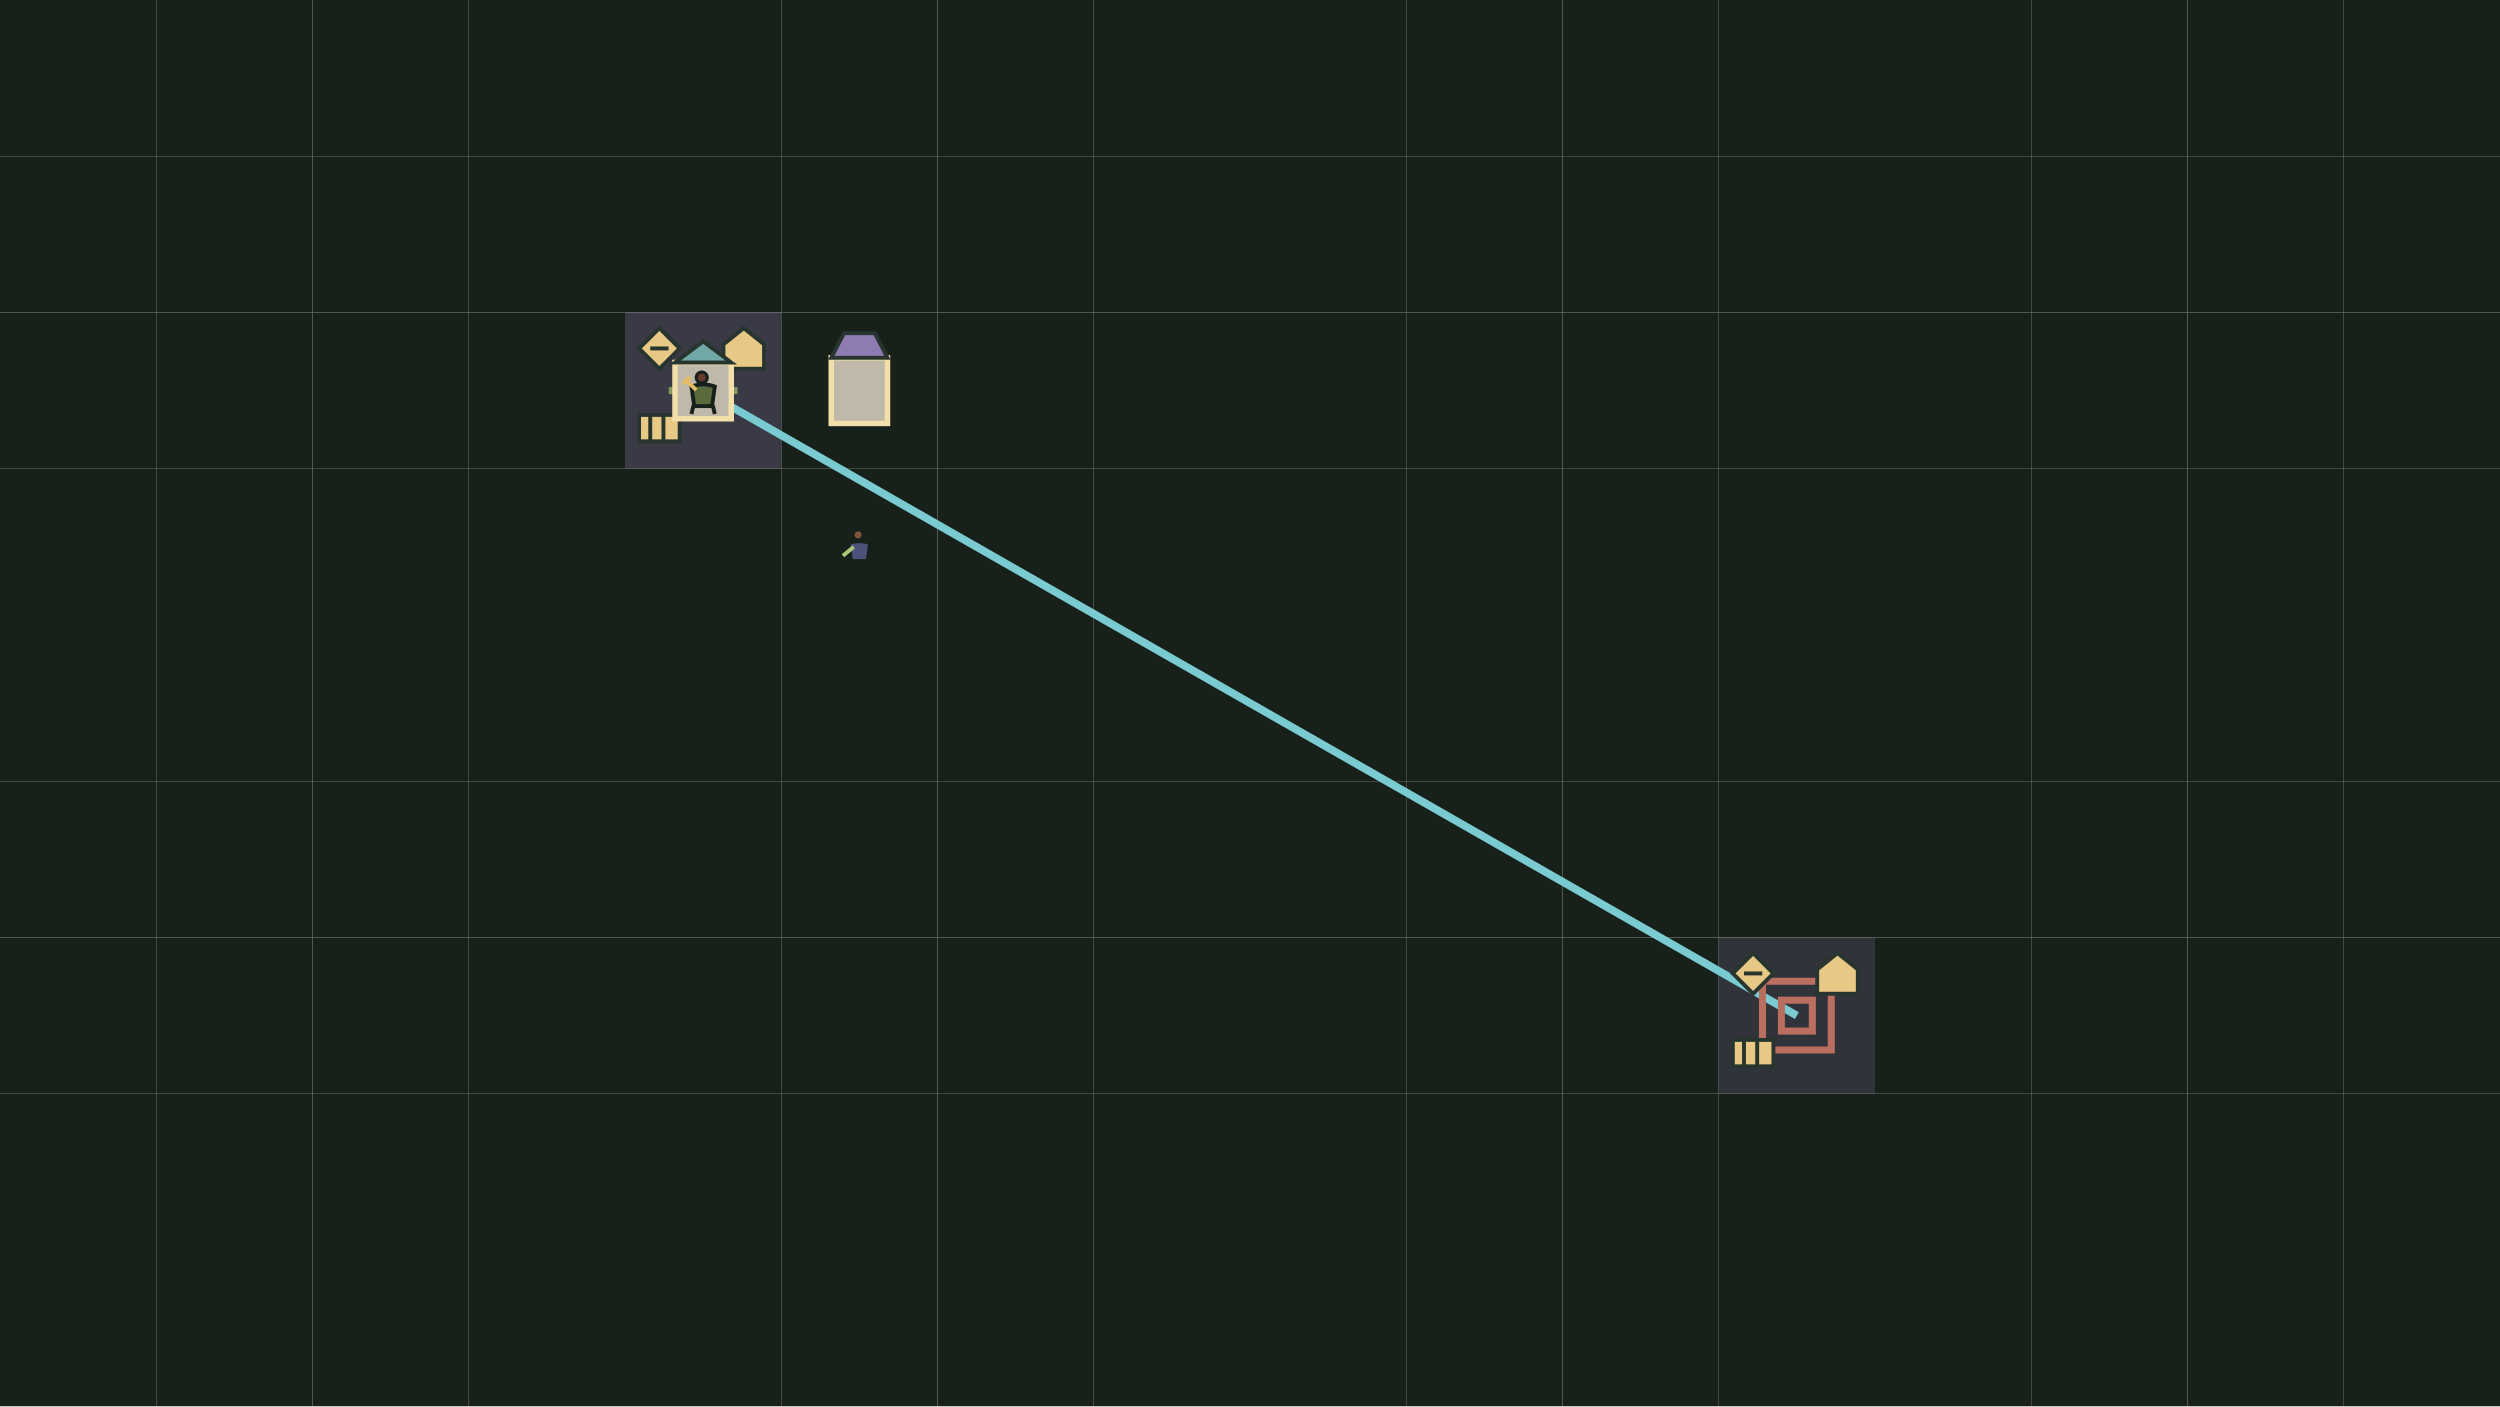
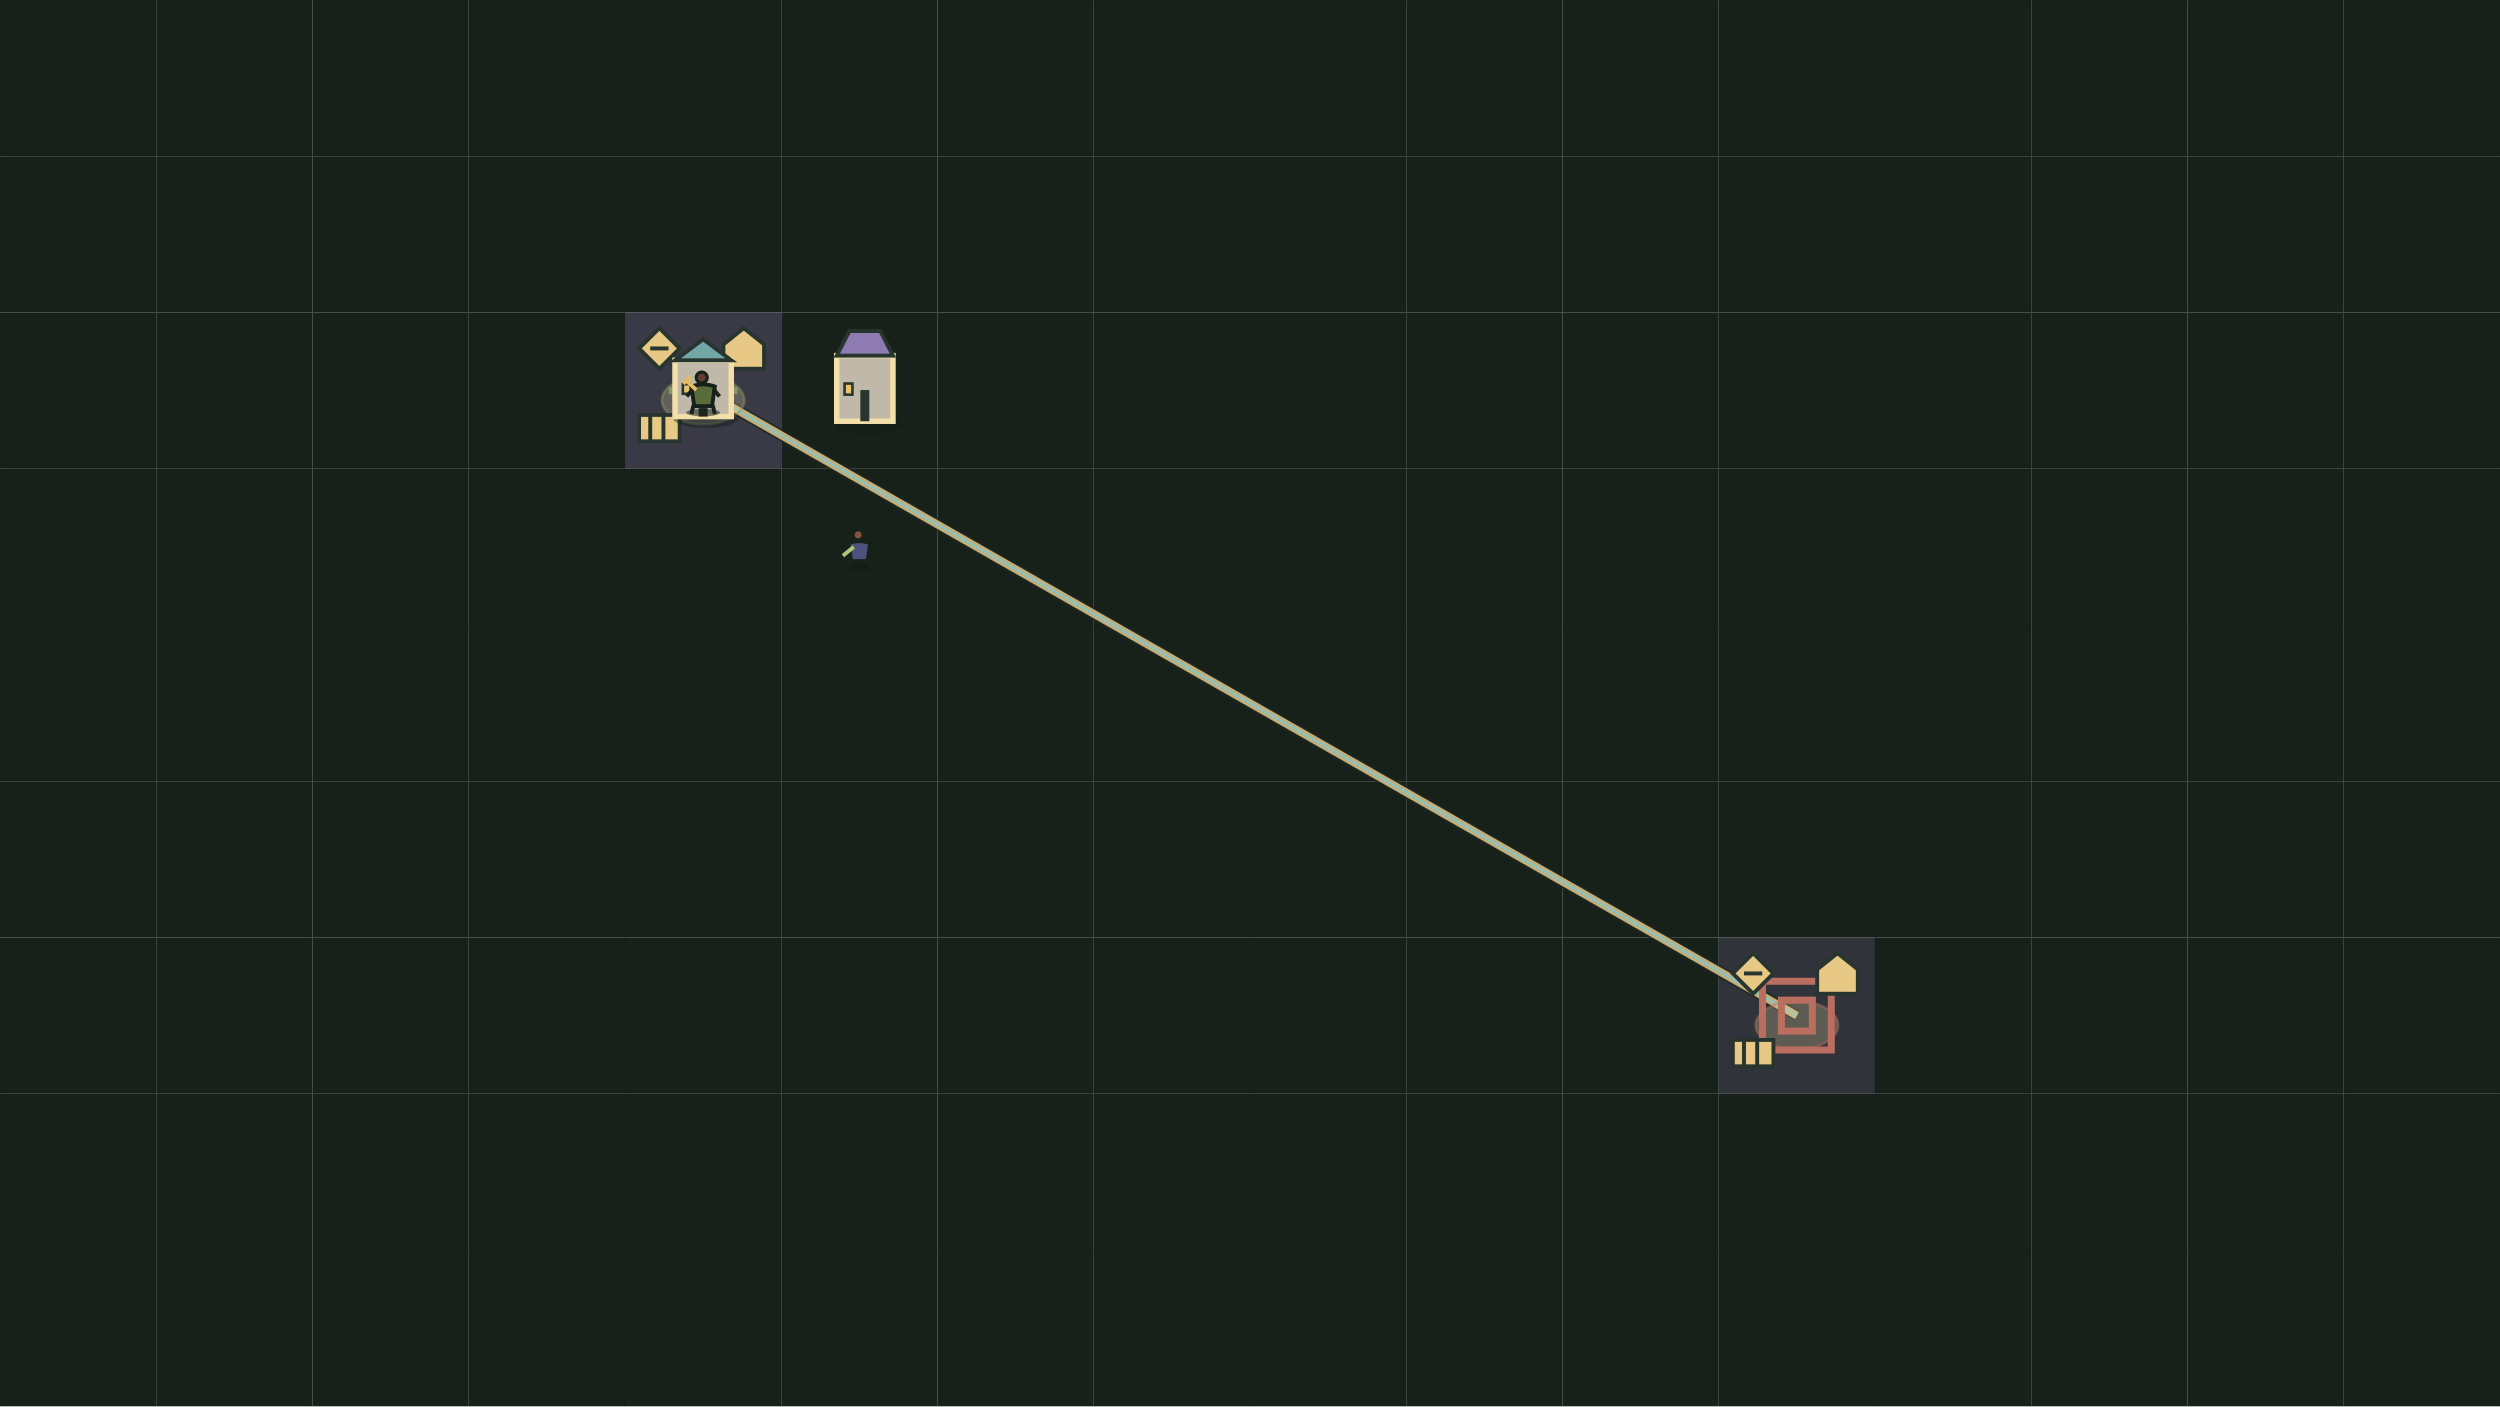
<svg xmlns="http://www.w3.org/2000/svg" aria-label="town district render baseline" data-detail="district" data-signature="m10.5-r2-c591e705" height="540" viewBox="0 0 960 540" width="960">
  <g id="terrain">
-     <rect data-pattern="rings" data-tile="0" data-value="0" fill="#172019" height="60" width="60" x="0" y="0" />
-     <rect data-pattern="rings" data-tile="1" data-value="0" fill="#172019" height="60" width="60" x="60" y="0" />
-     <rect data-pattern="rings" data-tile="2" data-value="0" fill="#172019" height="60" width="60" x="120" y="0" />
-     <rect data-pattern="rings" data-tile="3" data-value="0" fill="#172019" height="60" width="60" x="180" y="0" />
-     <rect data-pattern="rings" data-tile="4" data-value="0" fill="#172019" height="60" width="60" x="240" y="0" />
-     <rect data-pattern="rings" data-tile="5" data-value="0" fill="#172019" height="60" width="60" x="300" y="0" />
-     <rect data-pattern="rings" data-tile="6" data-value="0" fill="#172019" height="60" width="60" x="360" y="0" />
-     <rect data-pattern="rings" data-tile="7" data-value="0" fill="#172019" height="60" width="60" x="420" y="0" />
-     <rect data-pattern="rings" data-tile="8" data-value="0" fill="#172019" height="60" width="60" x="480" y="0" />
-     <rect data-pattern="rings" data-tile="9" data-value="0" fill="#172019" height="60" width="60" x="540" y="0" />
-     <rect data-pattern="rings" data-tile="10" data-value="0" fill="#172019" height="60" width="60" x="600" y="0" />
-     <rect data-pattern="rings" data-tile="11" data-value="0" fill="#172019" height="60" width="60" x="660" y="0" />
-     <rect data-pattern="rings" data-tile="12" data-value="0" fill="#172019" height="60" width="60" x="720" y="0" />
-     <rect data-pattern="rings" data-tile="13" data-value="0" fill="#172019" height="60" width="60" x="780" y="0" />
-     <rect data-pattern="rings" data-tile="14" data-value="0" fill="#172019" height="60" width="60" x="840" y="0" />
-     <rect data-pattern="rings" data-tile="15" data-value="0" fill="#172019" height="60" width="60" x="900" y="0" />
-     <rect data-pattern="rings" data-tile="16" data-value="0" fill="#172019" height="60" width="60" x="0" y="60" />
-     <rect data-pattern="rings" data-tile="17" data-value="0" fill="#172019" height="60" width="60" x="60" y="60" />
-     <rect data-pattern="rings" data-tile="18" data-value="0" fill="#172019" height="60" width="60" x="120" y="60" />
-     <rect data-pattern="rings" data-tile="19" data-value="0" fill="#172019" height="60" width="60" x="180" y="60" />
-     <rect data-pattern="rings" data-tile="20" data-value="0" fill="#172019" height="60" width="60" x="240" y="60" />
-     <rect data-pattern="rings" data-tile="21" data-value="0" fill="#172019" height="60" width="60" x="300" y="60" />
-     <rect data-pattern="rings" data-tile="22" data-value="0" fill="#172019" height="60" width="60" x="360" y="60" />
-     <rect data-pattern="rings" data-tile="23" data-value="0" fill="#172019" height="60" width="60" x="420" y="60" />
-     <rect data-pattern="rings" data-tile="24" data-value="0" fill="#172019" height="60" width="60" x="480" y="60" />
-     <rect data-pattern="rings" data-tile="25" data-value="0" fill="#172019" height="60" width="60" x="540" y="60" />
-     <rect data-pattern="rings" data-tile="26" data-value="0" fill="#172019" height="60" width="60" x="600" y="60" />
-     <rect data-pattern="rings" data-tile="27" data-value="0" fill="#172019" height="60" width="60" x="660" y="60" />
-     <rect data-pattern="rings" data-tile="28" data-value="0" fill="#172019" height="60" width="60" x="720" y="60" />
-     <rect data-pattern="rings" data-tile="29" data-value="0" fill="#172019" height="60" width="60" x="780" y="60" />
-     <rect data-pattern="rings" data-tile="30" data-value="0" fill="#172019" height="60" width="60" x="840" y="60" />
-     <rect data-pattern="rings" data-tile="31" data-value="0" fill="#172019" height="60" width="60" x="900" y="60" />
-     <rect data-pattern="rings" data-tile="32" data-value="0" fill="#172019" height="60" width="60" x="0" y="120" />
-     <rect data-pattern="rings" data-tile="33" data-value="0" fill="#172019" height="60" width="60" x="60" y="120" />
-     <rect data-pattern="rings" data-tile="34" data-value="0" fill="#172019" height="60" width="60" x="120" y="120" />
-     <rect data-pattern="rings" data-tile="35" data-value="0" fill="#172019" height="60" width="60" x="180" y="120" />
-     <rect data-pattern="rings" data-tile="36" data-value="220" fill="#393a46" height="60" width="60" x="240" y="120" />
-     <rect data-pattern="rings" data-tile="37" data-value="0" fill="#172019" height="60" width="60" x="300" y="120" />
-     <rect data-pattern="rings" data-tile="38" data-value="0" fill="#172019" height="60" width="60" x="360" y="120" />
-     <rect data-pattern="rings" data-tile="39" data-value="0" fill="#172019" height="60" width="60" x="420" y="120" />
-     <rect data-pattern="rings" data-tile="40" data-value="0" fill="#172019" height="60" width="60" x="480" y="120" />
-     <rect data-pattern="rings" data-tile="41" data-value="0" fill="#172019" height="60" width="60" x="540" y="120" />
-     <rect data-pattern="rings" data-tile="42" data-value="0" fill="#172019" height="60" width="60" x="600" y="120" />
-     <rect data-pattern="rings" data-tile="43" data-value="0" fill="#172019" height="60" width="60" x="660" y="120" />
-     <rect data-pattern="rings" data-tile="44" data-value="0" fill="#172019" height="60" width="60" x="720" y="120" />
-     <rect data-pattern="rings" data-tile="45" data-value="0" fill="#172019" height="60" width="60" x="780" y="120" />
-     <rect data-pattern="rings" data-tile="46" data-value="0" fill="#172019" height="60" width="60" x="840" y="120" />
-     <rect data-pattern="rings" data-tile="47" data-value="0" fill="#172019" height="60" width="60" x="900" y="120" />
-     <rect data-pattern="rings" data-tile="48" data-value="0" fill="#172019" height="60" width="60" x="0" y="180" />
-     <rect data-pattern="rings" data-tile="49" data-value="0" fill="#172019" height="60" width="60" x="60" y="180" />
-     <rect data-pattern="rings" data-tile="50" data-value="0" fill="#172019" height="60" width="60" x="120" y="180" />
-     <rect data-pattern="rings" data-tile="51" data-value="0" fill="#172019" height="60" width="60" x="180" y="180" />
-     <rect data-pattern="rings" data-tile="52" data-value="0" fill="#172019" height="60" width="60" x="240" y="180" />
-     <rect data-pattern="rings" data-tile="53" data-value="0" fill="#172019" height="60" width="60" x="300" y="180" />
-     <rect data-pattern="rings" data-tile="54" data-value="0" fill="#172019" height="60" width="60" x="360" y="180" />
-     <rect data-pattern="rings" data-tile="55" data-value="0" fill="#172019" height="60" width="60" x="420" y="180" />
-     <rect data-pattern="rings" data-tile="56" data-value="0" fill="#172019" height="60" width="60" x="480" y="180" />
-     <rect data-pattern="rings" data-tile="57" data-value="0" fill="#172019" height="60" width="60" x="540" y="180" />
-     <rect data-pattern="rings" data-tile="58" data-value="0" fill="#172019" height="60" width="60" x="600" y="180" />
-     <rect data-pattern="rings" data-tile="59" data-value="0" fill="#172019" height="60" width="60" x="660" y="180" />
-     <rect data-pattern="rings" data-tile="60" data-value="0" fill="#172019" height="60" width="60" x="720" y="180" />
-     <rect data-pattern="rings" data-tile="61" data-value="0" fill="#172019" height="60" width="60" x="780" y="180" />
-     <rect data-pattern="rings" data-tile="62" data-value="0" fill="#172019" height="60" width="60" x="840" y="180" />
-     <rect data-pattern="rings" data-tile="63" data-value="0" fill="#172019" height="60" width="60" x="900" y="180" />
-     <rect data-pattern="rings" data-tile="64" data-value="0" fill="#172019" height="60" width="60" x="0" y="240" />
-     <rect data-pattern="rings" data-tile="65" data-value="0" fill="#172019" height="60" width="60" x="60" y="240" />
-     <rect data-pattern="rings" data-tile="66" data-value="0" fill="#172019" height="60" width="60" x="120" y="240" />
-     <rect data-pattern="rings" data-tile="67" data-value="0" fill="#172019" height="60" width="60" x="180" y="240" />
-     <rect data-pattern="rings" data-tile="68" data-value="0" fill="#172019" height="60" width="60" x="240" y="240" />
-     <rect data-pattern="rings" data-tile="69" data-value="0" fill="#172019" height="60" width="60" x="300" y="240" />
-     <rect data-pattern="rings" data-tile="70" data-value="0" fill="#172019" height="60" width="60" x="360" y="240" />
-     <rect data-pattern="rings" data-tile="71" data-value="0" fill="#172019" height="60" width="60" x="420" y="240" />
-     <rect data-pattern="rings" data-tile="72" data-value="0" fill="#172019" height="60" width="60" x="480" y="240" />
-     <rect data-pattern="rings" data-tile="73" data-value="0" fill="#172019" height="60" width="60" x="540" y="240" />
-     <rect data-pattern="rings" data-tile="74" data-value="0" fill="#172019" height="60" width="60" x="600" y="240" />
-     <rect data-pattern="rings" data-tile="75" data-value="0" fill="#172019" height="60" width="60" x="660" y="240" />
-     <rect data-pattern="rings" data-tile="76" data-value="0" fill="#172019" height="60" width="60" x="720" y="240" />
-     <rect data-pattern="rings" data-tile="77" data-value="0" fill="#172019" height="60" width="60" x="780" y="240" />
-     <rect data-pattern="rings" data-tile="78" data-value="0" fill="#172019" height="60" width="60" x="840" y="240" />
-     <rect data-pattern="rings" data-tile="79" data-value="0" fill="#172019" height="60" width="60" x="900" y="240" />
-     <rect data-pattern="rings" data-tile="80" data-value="0" fill="#172019" height="60" width="60" x="0" y="300" />
-     <rect data-pattern="rings" data-tile="81" data-value="0" fill="#172019" height="60" width="60" x="60" y="300" />
-     <rect data-pattern="rings" data-tile="82" data-value="0" fill="#172019" height="60" width="60" x="120" y="300" />
-     <rect data-pattern="rings" data-tile="83" data-value="0" fill="#172019" height="60" width="60" x="180" y="300" />
-     <rect data-pattern="rings" data-tile="84" data-value="0" fill="#172019" height="60" width="60" x="240" y="300" />
-     <rect data-pattern="rings" data-tile="85" data-value="0" fill="#172019" height="60" width="60" x="300" y="300" />
-     <rect data-pattern="rings" data-tile="86" data-value="0" fill="#172019" height="60" width="60" x="360" y="300" />
-     <rect data-pattern="rings" data-tile="87" data-value="0" fill="#172019" height="60" width="60" x="420" y="300" />
-     <rect data-pattern="rings" data-tile="88" data-value="0" fill="#172019" height="60" width="60" x="480" y="300" />
-     <rect data-pattern="rings" data-tile="89" data-value="0" fill="#172019" height="60" width="60" x="540" y="300" />
-     <rect data-pattern="rings" data-tile="90" data-value="0" fill="#172019" height="60" width="60" x="600" y="300" />
-     <rect data-pattern="rings" data-tile="91" data-value="0" fill="#172019" height="60" width="60" x="660" y="300" />
-     <rect data-pattern="rings" data-tile="92" data-value="0" fill="#172019" height="60" width="60" x="720" y="300" />
-     <rect data-pattern="rings" data-tile="93" data-value="0" fill="#172019" height="60" width="60" x="780" y="300" />
-     <rect data-pattern="rings" data-tile="94" data-value="0" fill="#172019" height="60" width="60" x="840" y="300" />
-     <rect data-pattern="rings" data-tile="95" data-value="0" fill="#172019" height="60" width="60" x="900" y="300" />
-     <rect data-pattern="rings" data-tile="96" data-value="0" fill="#172019" height="60" width="60" x="0" y="360" />
-     <rect data-pattern="rings" data-tile="97" data-value="0" fill="#172019" height="60" width="60" x="60" y="360" />
-     <rect data-pattern="rings" data-tile="98" data-value="0" fill="#172019" height="60" width="60" x="120" y="360" />
-     <rect data-pattern="rings" data-tile="99" data-value="0" fill="#172019" height="60" width="60" x="180" y="360" />
-     <rect data-pattern="rings" data-tile="100" data-value="0" fill="#172019" height="60" width="60" x="240" y="360" />
-     <rect data-pattern="rings" data-tile="101" data-value="0" fill="#172019" height="60" width="60" x="300" y="360" />
-     <rect data-pattern="rings" data-tile="102" data-value="0" fill="#172019" height="60" width="60" x="360" y="360" />
-     <rect data-pattern="rings" data-tile="103" data-value="0" fill="#172019" height="60" width="60" x="420" y="360" />
-     <rect data-pattern="rings" data-tile="104" data-value="0" fill="#172019" height="60" width="60" x="480" y="360" />
-     <rect data-pattern="rings" data-tile="105" data-value="0" fill="#172019" height="60" width="60" x="540" y="360" />
-     <rect data-pattern="rings" data-tile="106" data-value="0" fill="#172019" height="60" width="60" x="600" y="360" />
-     <rect data-pattern="rings" data-tile="107" data-value="160" fill="#30333a" height="60" width="60" x="660" y="360" />
-     <rect data-pattern="rings" data-tile="108" data-value="0" fill="#172019" height="60" width="60" x="720" y="360" />
-     <rect data-pattern="rings" data-tile="109" data-value="0" fill="#172019" height="60" width="60" x="780" y="360" />
-     <rect data-pattern="rings" data-tile="110" data-value="0" fill="#172019" height="60" width="60" x="840" y="360" />
-     <rect data-pattern="rings" data-tile="111" data-value="0" fill="#172019" height="60" width="60" x="900" y="360" />
-     <rect data-pattern="rings" data-tile="112" data-value="0" fill="#172019" height="60" width="60" x="0" y="420" />
-     <rect data-pattern="rings" data-tile="113" data-value="0" fill="#172019" height="60" width="60" x="60" y="420" />
-     <rect data-pattern="rings" data-tile="114" data-value="0" fill="#172019" height="60" width="60" x="120" y="420" />
-     <rect data-pattern="rings" data-tile="115" data-value="0" fill="#172019" height="60" width="60" x="180" y="420" />
-     <rect data-pattern="rings" data-tile="116" data-value="0" fill="#172019" height="60" width="60" x="240" y="420" />
-     <rect data-pattern="rings" data-tile="117" data-value="0" fill="#172019" height="60" width="60" x="300" y="420" />
-     <rect data-pattern="rings" data-tile="118" data-value="0" fill="#172019" height="60" width="60" x="360" y="420" />
-     <rect data-pattern="rings" data-tile="119" data-value="0" fill="#172019" height="60" width="60" x="420" y="420" />
-     <rect data-pattern="rings" data-tile="120" data-value="0" fill="#172019" height="60" width="60" x="480" y="420" />
-     <rect data-pattern="rings" data-tile="121" data-value="0" fill="#172019" height="60" width="60" x="540" y="420" />
-     <rect data-pattern="rings" data-tile="122" data-value="0" fill="#172019" height="60" width="60" x="600" y="420" />
-     <rect data-pattern="rings" data-tile="123" data-value="0" fill="#172019" height="60" width="60" x="660" y="420" />
-     <rect data-pattern="rings" data-tile="124" data-value="0" fill="#172019" height="60" width="60" x="720" y="420" />
-     <rect data-pattern="rings" data-tile="125" data-value="0" fill="#172019" height="60" width="60" x="780" y="420" />
-     <rect data-pattern="rings" data-tile="126" data-value="0" fill="#172019" height="60" width="60" x="840" y="420" />
-     <rect data-pattern="rings" data-tile="127" data-value="0" fill="#172019" height="60" width="60" x="900" y="420" />
-     <rect data-pattern="rings" data-tile="128" data-value="0" fill="#172019" height="60" width="60" x="0" y="480" />
-     <rect data-pattern="rings" data-tile="129" data-value="0" fill="#172019" height="60" width="60" x="60" y="480" />
-     <rect data-pattern="rings" data-tile="130" data-value="0" fill="#172019" height="60" width="60" x="120" y="480" />
-     <rect data-pattern="rings" data-tile="131" data-value="0" fill="#172019" height="60" width="60" x="180" y="480" />
-     <rect data-pattern="rings" data-tile="132" data-value="0" fill="#172019" height="60" width="60" x="240" y="480" />
-     <rect data-pattern="rings" data-tile="133" data-value="0" fill="#172019" height="60" width="60" x="300" y="480" />
-     <rect data-pattern="rings" data-tile="134" data-value="0" fill="#172019" height="60" width="60" x="360" y="480" />
-     <rect data-pattern="rings" data-tile="135" data-value="0" fill="#172019" height="60" width="60" x="420" y="480" />
-     <rect data-pattern="rings" data-tile="136" data-value="0" fill="#172019" height="60" width="60" x="480" y="480" />
-     <rect data-pattern="rings" data-tile="137" data-value="0" fill="#172019" height="60" width="60" x="540" y="480" />
-     <rect data-pattern="rings" data-tile="138" data-value="0" fill="#172019" height="60" width="60" x="600" y="480" />
-     <rect data-pattern="rings" data-tile="139" data-value="0" fill="#172019" height="60" width="60" x="660" y="480" />
-     <rect data-pattern="rings" data-tile="140" data-value="0" fill="#172019" height="60" width="60" x="720" y="480" />
-     <rect data-pattern="rings" data-tile="141" data-value="0" fill="#172019" height="60" width="60" x="780" y="480" />
-     <rect data-pattern="rings" data-tile="142" data-value="0" fill="#172019" height="60" width="60" x="840" y="480" />
-     <rect data-pattern="rings" data-tile="143" data-value="0" fill="#172019" height="60" width="60" x="900" y="480" />
+     <rect data-pattern="rings" data-tile="0" data-value="0" fill="#172019" height="60" stroke="#102119" stroke-opacity="0.08" stroke-width="0.5" width="60" x="0" y="0" />
+     <rect data-pattern="rings" data-tile="1" data-value="0" fill="#172019" height="60" stroke="#102119" stroke-opacity="0.08" stroke-width="0.5" width="60" x="60" y="0" />
+     <rect data-pattern="rings" data-tile="2" data-value="0" fill="#172019" height="60" stroke="#102119" stroke-opacity="0.08" stroke-width="0.5" width="60" x="120" y="0" />
+     <rect data-pattern="rings" data-tile="3" data-value="0" fill="#172019" height="60" stroke="#102119" stroke-opacity="0.08" stroke-width="0.5" width="60" x="180" y="0" />
+     <rect data-pattern="rings" data-tile="4" data-value="0" fill="#172019" height="60" stroke="#102119" stroke-opacity="0.08" stroke-width="0.5" width="60" x="240" y="0" />
+     <rect data-pattern="rings" data-tile="5" data-value="0" fill="#172019" height="60" stroke="#102119" stroke-opacity="0.08" stroke-width="0.5" width="60" x="300" y="0" />
+     <rect data-pattern="rings" data-tile="6" data-value="0" fill="#172019" height="60" stroke="#102119" stroke-opacity="0.08" stroke-width="0.5" width="60" x="360" y="0" />
+     <rect data-pattern="rings" data-tile="7" data-value="0" fill="#172019" height="60" stroke="#102119" stroke-opacity="0.08" stroke-width="0.5" width="60" x="420" y="0" />
+     <rect data-pattern="rings" data-tile="8" data-value="0" fill="#172019" height="60" stroke="#102119" stroke-opacity="0.08" stroke-width="0.5" width="60" x="480" y="0" />
+     <rect data-pattern="rings" data-tile="9" data-value="0" fill="#172019" height="60" stroke="#102119" stroke-opacity="0.08" stroke-width="0.5" width="60" x="540" y="0" />
+     <rect data-pattern="rings" data-tile="10" data-value="0" fill="#172019" height="60" stroke="#102119" stroke-opacity="0.08" stroke-width="0.5" width="60" x="600" y="0" />
+     <rect data-pattern="rings" data-tile="11" data-value="0" fill="#172019" height="60" stroke="#102119" stroke-opacity="0.08" stroke-width="0.5" width="60" x="660" y="0" />
+     <rect data-pattern="rings" data-tile="12" data-value="0" fill="#172019" height="60" stroke="#102119" stroke-opacity="0.08" stroke-width="0.5" width="60" x="720" y="0" />
+     <rect data-pattern="rings" data-tile="13" data-value="0" fill="#172019" height="60" stroke="#102119" stroke-opacity="0.08" stroke-width="0.5" width="60" x="780" y="0" />
+     <rect data-pattern="rings" data-tile="14" data-value="0" fill="#172019" height="60" stroke="#102119" stroke-opacity="0.08" stroke-width="0.5" width="60" x="840" y="0" />
+     <rect data-pattern="rings" data-tile="15" data-value="0" fill="#172019" height="60" stroke="#102119" stroke-opacity="0.08" stroke-width="0.5" width="60" x="900" y="0" />
+     <rect data-pattern="rings" data-tile="16" data-value="0" fill="#172019" height="60" stroke="#102119" stroke-opacity="0.08" stroke-width="0.5" width="60" x="0" y="60" />
+     <rect data-pattern="rings" data-tile="17" data-value="0" fill="#172019" height="60" stroke="#102119" stroke-opacity="0.08" stroke-width="0.5" width="60" x="60" y="60" />
+     <rect data-pattern="rings" data-tile="18" data-value="0" fill="#172019" height="60" stroke="#102119" stroke-opacity="0.08" stroke-width="0.5" width="60" x="120" y="60" />
+     <rect data-pattern="rings" data-tile="19" data-value="0" fill="#172019" height="60" stroke="#102119" stroke-opacity="0.08" stroke-width="0.5" width="60" x="180" y="60" />
+     <rect data-pattern="rings" data-tile="20" data-value="0" fill="#172019" height="60" stroke="#102119" stroke-opacity="0.08" stroke-width="0.5" width="60" x="240" y="60" />
+     <rect data-pattern="rings" data-tile="21" data-value="0" fill="#172019" height="60" stroke="#102119" stroke-opacity="0.08" stroke-width="0.5" width="60" x="300" y="60" />
+     <rect data-pattern="rings" data-tile="22" data-value="0" fill="#172019" height="60" stroke="#102119" stroke-opacity="0.08" stroke-width="0.5" width="60" x="360" y="60" />
+     <rect data-pattern="rings" data-tile="23" data-value="0" fill="#172019" height="60" stroke="#102119" stroke-opacity="0.08" stroke-width="0.5" width="60" x="420" y="60" />
+     <rect data-pattern="rings" data-tile="24" data-value="0" fill="#172019" height="60" stroke="#102119" stroke-opacity="0.08" stroke-width="0.5" width="60" x="480" y="60" />
+     <rect data-pattern="rings" data-tile="25" data-value="0" fill="#172019" height="60" stroke="#102119" stroke-opacity="0.08" stroke-width="0.5" width="60" x="540" y="60" />
+     <rect data-pattern="rings" data-tile="26" data-value="0" fill="#172019" height="60" stroke="#102119" stroke-opacity="0.08" stroke-width="0.5" width="60" x="600" y="60" />
+     <rect data-pattern="rings" data-tile="27" data-value="0" fill="#172019" height="60" stroke="#102119" stroke-opacity="0.08" stroke-width="0.5" width="60" x="660" y="60" />
+     <rect data-pattern="rings" data-tile="28" data-value="0" fill="#172019" height="60" stroke="#102119" stroke-opacity="0.08" stroke-width="0.5" width="60" x="720" y="60" />
+     <rect data-pattern="rings" data-tile="29" data-value="0" fill="#172019" height="60" stroke="#102119" stroke-opacity="0.08" stroke-width="0.5" width="60" x="780" y="60" />
+     <rect data-pattern="rings" data-tile="30" data-value="0" fill="#172019" height="60" stroke="#102119" stroke-opacity="0.08" stroke-width="0.5" width="60" x="840" y="60" />
+     <rect data-pattern="rings" data-tile="31" data-value="0" fill="#172019" height="60" stroke="#102119" stroke-opacity="0.08" stroke-width="0.5" width="60" x="900" y="60" />
+     <rect data-pattern="rings" data-tile="32" data-value="0" fill="#172019" height="60" stroke="#102119" stroke-opacity="0.08" stroke-width="0.5" width="60" x="0" y="120" />
+     <rect data-pattern="rings" data-tile="33" data-value="0" fill="#172019" height="60" stroke="#102119" stroke-opacity="0.08" stroke-width="0.5" width="60" x="60" y="120" />
+     <rect data-pattern="rings" data-tile="34" data-value="0" fill="#172019" height="60" stroke="#102119" stroke-opacity="0.08" stroke-width="0.5" width="60" x="120" y="120" />
+     <rect data-pattern="rings" data-tile="35" data-value="0" fill="#172019" height="60" stroke="#102119" stroke-opacity="0.08" stroke-width="0.5" width="60" x="180" y="120" />
+     <rect data-pattern="rings" data-tile="36" data-value="220" fill="#393a46" height="60" stroke="#102119" stroke-opacity="0.08" stroke-width="0.5" width="60" x="240" y="120" />
+     <rect data-pattern="rings" data-tile="37" data-value="0" fill="#172019" height="60" stroke="#102119" stroke-opacity="0.08" stroke-width="0.5" width="60" x="300" y="120" />
+     <rect data-pattern="rings" data-tile="38" data-value="0" fill="#172019" height="60" stroke="#102119" stroke-opacity="0.08" stroke-width="0.5" width="60" x="360" y="120" />
+     <rect data-pattern="rings" data-tile="39" data-value="0" fill="#172019" height="60" stroke="#102119" stroke-opacity="0.08" stroke-width="0.5" width="60" x="420" y="120" />
+     <rect data-pattern="rings" data-tile="40" data-value="0" fill="#172019" height="60" stroke="#102119" stroke-opacity="0.08" stroke-width="0.5" width="60" x="480" y="120" />
+     <rect data-pattern="rings" data-tile="41" data-value="0" fill="#172019" height="60" stroke="#102119" stroke-opacity="0.08" stroke-width="0.5" width="60" x="540" y="120" />
+     <rect data-pattern="rings" data-tile="42" data-value="0" fill="#172019" height="60" stroke="#102119" stroke-opacity="0.08" stroke-width="0.5" width="60" x="600" y="120" />
+     <rect data-pattern="rings" data-tile="43" data-value="0" fill="#172019" height="60" stroke="#102119" stroke-opacity="0.08" stroke-width="0.5" width="60" x="660" y="120" />
+     <rect data-pattern="rings" data-tile="44" data-value="0" fill="#172019" height="60" stroke="#102119" stroke-opacity="0.08" stroke-width="0.5" width="60" x="720" y="120" />
+     <rect data-pattern="rings" data-tile="45" data-value="0" fill="#172019" height="60" stroke="#102119" stroke-opacity="0.08" stroke-width="0.5" width="60" x="780" y="120" />
+     <rect data-pattern="rings" data-tile="46" data-value="0" fill="#172019" height="60" stroke="#102119" stroke-opacity="0.08" stroke-width="0.5" width="60" x="840" y="120" />
+     <rect data-pattern="rings" data-tile="47" data-value="0" fill="#172019" height="60" stroke="#102119" stroke-opacity="0.08" stroke-width="0.5" width="60" x="900" y="120" />
+     <rect data-pattern="rings" data-tile="48" data-value="0" fill="#172019" height="60" stroke="#102119" stroke-opacity="0.08" stroke-width="0.5" width="60" x="0" y="180" />
+     <rect data-pattern="rings" data-tile="49" data-value="0" fill="#172019" height="60" stroke="#102119" stroke-opacity="0.08" stroke-width="0.5" width="60" x="60" y="180" />
+     <rect data-pattern="rings" data-tile="50" data-value="0" fill="#172019" height="60" stroke="#102119" stroke-opacity="0.08" stroke-width="0.5" width="60" x="120" y="180" />
+     <rect data-pattern="rings" data-tile="51" data-value="0" fill="#172019" height="60" stroke="#102119" stroke-opacity="0.08" stroke-width="0.5" width="60" x="180" y="180" />
+     <rect data-pattern="rings" data-tile="52" data-value="0" fill="#172019" height="60" stroke="#102119" stroke-opacity="0.08" stroke-width="0.5" width="60" x="240" y="180" />
+     <rect data-pattern="rings" data-tile="53" data-value="0" fill="#172019" height="60" stroke="#102119" stroke-opacity="0.08" stroke-width="0.5" width="60" x="300" y="180" />
+     <rect data-pattern="rings" data-tile="54" data-value="0" fill="#172019" height="60" stroke="#102119" stroke-opacity="0.08" stroke-width="0.5" width="60" x="360" y="180" />
+     <rect data-pattern="rings" data-tile="55" data-value="0" fill="#172019" height="60" stroke="#102119" stroke-opacity="0.08" stroke-width="0.5" width="60" x="420" y="180" />
+     <rect data-pattern="rings" data-tile="56" data-value="0" fill="#172019" height="60" stroke="#102119" stroke-opacity="0.08" stroke-width="0.5" width="60" x="480" y="180" />
+     <rect data-pattern="rings" data-tile="57" data-value="0" fill="#172019" height="60" stroke="#102119" stroke-opacity="0.08" stroke-width="0.5" width="60" x="540" y="180" />
+     <rect data-pattern="rings" data-tile="58" data-value="0" fill="#172019" height="60" stroke="#102119" stroke-opacity="0.08" stroke-width="0.5" width="60" x="600" y="180" />
+     <rect data-pattern="rings" data-tile="59" data-value="0" fill="#172019" height="60" stroke="#102119" stroke-opacity="0.08" stroke-width="0.5" width="60" x="660" y="180" />
+     <rect data-pattern="rings" data-tile="60" data-value="0" fill="#172019" height="60" stroke="#102119" stroke-opacity="0.08" stroke-width="0.5" width="60" x="720" y="180" />
+     <rect data-pattern="rings" data-tile="61" data-value="0" fill="#172019" height="60" stroke="#102119" stroke-opacity="0.08" stroke-width="0.5" width="60" x="780" y="180" />
+     <rect data-pattern="rings" data-tile="62" data-value="0" fill="#172019" height="60" stroke="#102119" stroke-opacity="0.08" stroke-width="0.5" width="60" x="840" y="180" />
+     <rect data-pattern="rings" data-tile="63" data-value="0" fill="#172019" height="60" stroke="#102119" stroke-opacity="0.08" stroke-width="0.5" width="60" x="900" y="180" />
+     <rect data-pattern="rings" data-tile="64" data-value="0" fill="#172019" height="60" stroke="#102119" stroke-opacity="0.08" stroke-width="0.5" width="60" x="0" y="240" />
+     <rect data-pattern="rings" data-tile="65" data-value="0" fill="#172019" height="60" stroke="#102119" stroke-opacity="0.08" stroke-width="0.5" width="60" x="60" y="240" />
+     <rect data-pattern="rings" data-tile="66" data-value="0" fill="#172019" height="60" stroke="#102119" stroke-opacity="0.08" stroke-width="0.5" width="60" x="120" y="240" />
+     <rect data-pattern="rings" data-tile="67" data-value="0" fill="#172019" height="60" stroke="#102119" stroke-opacity="0.08" stroke-width="0.5" width="60" x="180" y="240" />
+     <rect data-pattern="rings" data-tile="68" data-value="0" fill="#172019" height="60" stroke="#102119" stroke-opacity="0.08" stroke-width="0.5" width="60" x="240" y="240" />
+     <rect data-pattern="rings" data-tile="69" data-value="0" fill="#172019" height="60" stroke="#102119" stroke-opacity="0.08" stroke-width="0.5" width="60" x="300" y="240" />
+     <rect data-pattern="rings" data-tile="70" data-value="0" fill="#172019" height="60" stroke="#102119" stroke-opacity="0.08" stroke-width="0.5" width="60" x="360" y="240" />
+     <rect data-pattern="rings" data-tile="71" data-value="0" fill="#172019" height="60" stroke="#102119" stroke-opacity="0.08" stroke-width="0.5" width="60" x="420" y="240" />
+     <rect data-pattern="rings" data-tile="72" data-value="0" fill="#172019" height="60" stroke="#102119" stroke-opacity="0.08" stroke-width="0.5" width="60" x="480" y="240" />
+     <rect data-pattern="rings" data-tile="73" data-value="0" fill="#172019" height="60" stroke="#102119" stroke-opacity="0.08" stroke-width="0.5" width="60" x="540" y="240" />
+     <rect data-pattern="rings" data-tile="74" data-value="0" fill="#172019" height="60" stroke="#102119" stroke-opacity="0.08" stroke-width="0.5" width="60" x="600" y="240" />
+     <rect data-pattern="rings" data-tile="75" data-value="0" fill="#172019" height="60" stroke="#102119" stroke-opacity="0.08" stroke-width="0.5" width="60" x="660" y="240" />
+     <rect data-pattern="rings" data-tile="76" data-value="0" fill="#172019" height="60" stroke="#102119" stroke-opacity="0.08" stroke-width="0.5" width="60" x="720" y="240" />
+     <rect data-pattern="rings" data-tile="77" data-value="0" fill="#172019" height="60" stroke="#102119" stroke-opacity="0.08" stroke-width="0.5" width="60" x="780" y="240" />
+     <rect data-pattern="rings" data-tile="78" data-value="0" fill="#172019" height="60" stroke="#102119" stroke-opacity="0.08" stroke-width="0.5" width="60" x="840" y="240" />
+     <rect data-pattern="rings" data-tile="79" data-value="0" fill="#172019" height="60" stroke="#102119" stroke-opacity="0.08" stroke-width="0.5" width="60" x="900" y="240" />
+     <rect data-pattern="rings" data-tile="80" data-value="0" fill="#172019" height="60" stroke="#102119" stroke-opacity="0.08" stroke-width="0.5" width="60" x="0" y="300" />
+     <rect data-pattern="rings" data-tile="81" data-value="0" fill="#172019" height="60" stroke="#102119" stroke-opacity="0.08" stroke-width="0.5" width="60" x="60" y="300" />
+     <rect data-pattern="rings" data-tile="82" data-value="0" fill="#172019" height="60" stroke="#102119" stroke-opacity="0.08" stroke-width="0.5" width="60" x="120" y="300" />
+     <rect data-pattern="rings" data-tile="83" data-value="0" fill="#172019" height="60" stroke="#102119" stroke-opacity="0.08" stroke-width="0.5" width="60" x="180" y="300" />
+     <rect data-pattern="rings" data-tile="84" data-value="0" fill="#172019" height="60" stroke="#102119" stroke-opacity="0.08" stroke-width="0.5" width="60" x="240" y="300" />
+     <rect data-pattern="rings" data-tile="85" data-value="0" fill="#172019" height="60" stroke="#102119" stroke-opacity="0.08" stroke-width="0.5" width="60" x="300" y="300" />
+     <rect data-pattern="rings" data-tile="86" data-value="0" fill="#172019" height="60" stroke="#102119" stroke-opacity="0.08" stroke-width="0.5" width="60" x="360" y="300" />
+     <rect data-pattern="rings" data-tile="87" data-value="0" fill="#172019" height="60" stroke="#102119" stroke-opacity="0.08" stroke-width="0.5" width="60" x="420" y="300" />
+     <rect data-pattern="rings" data-tile="88" data-value="0" fill="#172019" height="60" stroke="#102119" stroke-opacity="0.08" stroke-width="0.5" width="60" x="480" y="300" />
+     <rect data-pattern="rings" data-tile="89" data-value="0" fill="#172019" height="60" stroke="#102119" stroke-opacity="0.08" stroke-width="0.5" width="60" x="540" y="300" />
+     <rect data-pattern="rings" data-tile="90" data-value="0" fill="#172019" height="60" stroke="#102119" stroke-opacity="0.08" stroke-width="0.5" width="60" x="600" y="300" />
+     <rect data-pattern="rings" data-tile="91" data-value="0" fill="#172019" height="60" stroke="#102119" stroke-opacity="0.08" stroke-width="0.5" width="60" x="660" y="300" />
+     <rect data-pattern="rings" data-tile="92" data-value="0" fill="#172019" height="60" stroke="#102119" stroke-opacity="0.08" stroke-width="0.5" width="60" x="720" y="300" />
+     <rect data-pattern="rings" data-tile="93" data-value="0" fill="#172019" height="60" stroke="#102119" stroke-opacity="0.08" stroke-width="0.5" width="60" x="780" y="300" />
+     <rect data-pattern="rings" data-tile="94" data-value="0" fill="#172019" height="60" stroke="#102119" stroke-opacity="0.08" stroke-width="0.5" width="60" x="840" y="300" />
+     <rect data-pattern="rings" data-tile="95" data-value="0" fill="#172019" height="60" stroke="#102119" stroke-opacity="0.08" stroke-width="0.5" width="60" x="900" y="300" />
+     <rect data-pattern="rings" data-tile="96" data-value="0" fill="#172019" height="60" stroke="#102119" stroke-opacity="0.08" stroke-width="0.5" width="60" x="0" y="360" />
+     <rect data-pattern="rings" data-tile="97" data-value="0" fill="#172019" height="60" stroke="#102119" stroke-opacity="0.08" stroke-width="0.5" width="60" x="60" y="360" />
+     <rect data-pattern="rings" data-tile="98" data-value="0" fill="#172019" height="60" stroke="#102119" stroke-opacity="0.08" stroke-width="0.5" width="60" x="120" y="360" />
+     <rect data-pattern="rings" data-tile="99" data-value="0" fill="#172019" height="60" stroke="#102119" stroke-opacity="0.08" stroke-width="0.5" width="60" x="180" y="360" />
+     <rect data-pattern="rings" data-tile="100" data-value="0" fill="#172019" height="60" stroke="#102119" stroke-opacity="0.08" stroke-width="0.5" width="60" x="240" y="360" />
+     <rect data-pattern="rings" data-tile="101" data-value="0" fill="#172019" height="60" stroke="#102119" stroke-opacity="0.08" stroke-width="0.5" width="60" x="300" y="360" />
+     <rect data-pattern="rings" data-tile="102" data-value="0" fill="#172019" height="60" stroke="#102119" stroke-opacity="0.08" stroke-width="0.5" width="60" x="360" y="360" />
+     <rect data-pattern="rings" data-tile="103" data-value="0" fill="#172019" height="60" stroke="#102119" stroke-opacity="0.08" stroke-width="0.5" width="60" x="420" y="360" />
+     <rect data-pattern="rings" data-tile="104" data-value="0" fill="#172019" height="60" stroke="#102119" stroke-opacity="0.08" stroke-width="0.5" width="60" x="480" y="360" />
+     <rect data-pattern="rings" data-tile="105" data-value="0" fill="#172019" height="60" stroke="#102119" stroke-opacity="0.08" stroke-width="0.5" width="60" x="540" y="360" />
+     <rect data-pattern="rings" data-tile="106" data-value="0" fill="#172019" height="60" stroke="#102119" stroke-opacity="0.08" stroke-width="0.5" width="60" x="600" y="360" />
+     <rect data-pattern="rings" data-tile="107" data-value="160" fill="#30333a" height="60" stroke="#102119" stroke-opacity="0.08" stroke-width="0.5" width="60" x="660" y="360" />
+     <rect data-pattern="rings" data-tile="108" data-value="0" fill="#172019" height="60" stroke="#102119" stroke-opacity="0.08" stroke-width="0.5" width="60" x="720" y="360" />
+     <rect data-pattern="rings" data-tile="109" data-value="0" fill="#172019" height="60" stroke="#102119" stroke-opacity="0.08" stroke-width="0.5" width="60" x="780" y="360" />
+     <rect data-pattern="rings" data-tile="110" data-value="0" fill="#172019" height="60" stroke="#102119" stroke-opacity="0.08" stroke-width="0.5" width="60" x="840" y="360" />
+     <rect data-pattern="rings" data-tile="111" data-value="0" fill="#172019" height="60" stroke="#102119" stroke-opacity="0.08" stroke-width="0.5" width="60" x="900" y="360" />
+     <rect data-pattern="rings" data-tile="112" data-value="0" fill="#172019" height="60" stroke="#102119" stroke-opacity="0.08" stroke-width="0.5" width="60" x="0" y="420" />
+     <rect data-pattern="rings" data-tile="113" data-value="0" fill="#172019" height="60" stroke="#102119" stroke-opacity="0.08" stroke-width="0.5" width="60" x="60" y="420" />
+     <rect data-pattern="rings" data-tile="114" data-value="0" fill="#172019" height="60" stroke="#102119" stroke-opacity="0.08" stroke-width="0.5" width="60" x="120" y="420" />
+     <rect data-pattern="rings" data-tile="115" data-value="0" fill="#172019" height="60" stroke="#102119" stroke-opacity="0.08" stroke-width="0.5" width="60" x="180" y="420" />
+     <rect data-pattern="rings" data-tile="116" data-value="0" fill="#172019" height="60" stroke="#102119" stroke-opacity="0.08" stroke-width="0.5" width="60" x="240" y="420" />
+     <rect data-pattern="rings" data-tile="117" data-value="0" fill="#172019" height="60" stroke="#102119" stroke-opacity="0.08" stroke-width="0.5" width="60" x="300" y="420" />
+     <rect data-pattern="rings" data-tile="118" data-value="0" fill="#172019" height="60" stroke="#102119" stroke-opacity="0.08" stroke-width="0.5" width="60" x="360" y="420" />
+     <rect data-pattern="rings" data-tile="119" data-value="0" fill="#172019" height="60" stroke="#102119" stroke-opacity="0.08" stroke-width="0.5" width="60" x="420" y="420" />
+     <rect data-pattern="rings" data-tile="120" data-value="0" fill="#172019" height="60" stroke="#102119" stroke-opacity="0.08" stroke-width="0.5" width="60" x="480" y="420" />
+     <rect data-pattern="rings" data-tile="121" data-value="0" fill="#172019" height="60" stroke="#102119" stroke-opacity="0.08" stroke-width="0.5" width="60" x="540" y="420" />
+     <rect data-pattern="rings" data-tile="122" data-value="0" fill="#172019" height="60" stroke="#102119" stroke-opacity="0.08" stroke-width="0.5" width="60" x="600" y="420" />
+     <rect data-pattern="rings" data-tile="123" data-value="0" fill="#172019" height="60" stroke="#102119" stroke-opacity="0.08" stroke-width="0.5" width="60" x="660" y="420" />
+     <rect data-pattern="rings" data-tile="124" data-value="0" fill="#172019" height="60" stroke="#102119" stroke-opacity="0.08" stroke-width="0.5" width="60" x="720" y="420" />
+     <rect data-pattern="rings" data-tile="125" data-value="0" fill="#172019" height="60" stroke="#102119" stroke-opacity="0.08" stroke-width="0.5" width="60" x="780" y="420" />
+     <rect data-pattern="rings" data-tile="126" data-value="0" fill="#172019" height="60" stroke="#102119" stroke-opacity="0.08" stroke-width="0.5" width="60" x="840" y="420" />
+     <rect data-pattern="rings" data-tile="127" data-value="0" fill="#172019" height="60" stroke="#102119" stroke-opacity="0.08" stroke-width="0.5" width="60" x="900" y="420" />
+     <rect data-pattern="rings" data-tile="128" data-value="0" fill="#172019" height="60" stroke="#102119" stroke-opacity="0.08" stroke-width="0.5" width="60" x="0" y="480" />
+     <rect data-pattern="rings" data-tile="129" data-value="0" fill="#172019" height="60" stroke="#102119" stroke-opacity="0.08" stroke-width="0.5" width="60" x="60" y="480" />
+     <rect data-pattern="rings" data-tile="130" data-value="0" fill="#172019" height="60" stroke="#102119" stroke-opacity="0.08" stroke-width="0.5" width="60" x="120" y="480" />
+     <rect data-pattern="rings" data-tile="131" data-value="0" fill="#172019" height="60" stroke="#102119" stroke-opacity="0.08" stroke-width="0.5" width="60" x="180" y="480" />
+     <rect data-pattern="rings" data-tile="132" data-value="0" fill="#172019" height="60" stroke="#102119" stroke-opacity="0.08" stroke-width="0.5" width="60" x="240" y="480" />
+     <rect data-pattern="rings" data-tile="133" data-value="0" fill="#172019" height="60" stroke="#102119" stroke-opacity="0.08" stroke-width="0.5" width="60" x="300" y="480" />
+     <rect data-pattern="rings" data-tile="134" data-value="0" fill="#172019" height="60" stroke="#102119" stroke-opacity="0.08" stroke-width="0.5" width="60" x="360" y="480" />
+     <rect data-pattern="rings" data-tile="135" data-value="0" fill="#172019" height="60" stroke="#102119" stroke-opacity="0.08" stroke-width="0.5" width="60" x="420" y="480" />
+     <rect data-pattern="rings" data-tile="136" data-value="0" fill="#172019" height="60" stroke="#102119" stroke-opacity="0.08" stroke-width="0.5" width="60" x="480" y="480" />
+     <rect data-pattern="rings" data-tile="137" data-value="0" fill="#172019" height="60" stroke="#102119" stroke-opacity="0.08" stroke-width="0.5" width="60" x="540" y="480" />
+     <rect data-pattern="rings" data-tile="138" data-value="0" fill="#172019" height="60" stroke="#102119" stroke-opacity="0.08" stroke-width="0.5" width="60" x="600" y="480" />
+     <rect data-pattern="rings" data-tile="139" data-value="0" fill="#172019" height="60" stroke="#102119" stroke-opacity="0.08" stroke-width="0.5" width="60" x="660" y="480" />
+     <rect data-pattern="rings" data-tile="140" data-value="0" fill="#172019" height="60" stroke="#102119" stroke-opacity="0.08" stroke-width="0.5" width="60" x="720" y="480" />
+     <rect data-pattern="rings" data-tile="141" data-value="0" fill="#172019" height="60" stroke="#102119" stroke-opacity="0.08" stroke-width="0.5" width="60" x="780" y="480" />
+     <rect data-pattern="rings" data-tile="142" data-value="0" fill="#172019" height="60" stroke="#102119" stroke-opacity="0.08" stroke-width="0.5" width="60" x="840" y="480" />
+     <rect data-pattern="rings" data-tile="143" data-value="0" fill="#172019" height="60" stroke="#102119" stroke-opacity="0.08" stroke-width="0.5" width="60" x="900" y="480" />
  </g>
  <g id="terrain-texture" />
  <g id="routes">
-     <path d="M270 150L690 390" data-route="3" data-status="active" fill="none" stroke="#79cbd1" stroke-width="3" />
+     <g data-route="3" data-status="active">
+       <path d="M270 150L690 390" fill="none" stroke="#1c2922" stroke-opacity="0.7" stroke-width="4.5" />
+       <path d="M270 150L690 390" fill="none" stroke="#c6ad77" stroke-width="3" />
+       <path d="M270 150L690 390" fill="none" stroke="#79cbd1" stroke-opacity="0.75" stroke-width="1" />
+     </g>
  </g>
  <g id="settlements">
-     <path d="M256.8 150L283.2 150M260.76 142.74L279.24 142.74" data-layout="linear" data-settlement="1" fill="none" stroke="#829a61" stroke-width="2.7" />
-     <path d="M676.8 376.8H703.2V403.2H676.8Z M684.06 384.06H695.94V395.94H684.06Z" data-layout="courtyard" data-settlement="2" fill="none" stroke="#b96e5f" stroke-width="2.7" />
+     <g data-layout="linear" data-settlement="1">
+       <ellipse cx="270" cy="153.7" fill="#ead8a0" fill-opacity="0.24" rx="15.84" ry="9.24" stroke="#829a61" stroke-opacity="0.45" />
+       <path d="M256.8 150L283.2 150M260.76 142.74L279.24 142.74" fill="none" stroke="#829a61" stroke-width="2.7" />
+     </g>
+     <g data-layout="courtyard" data-settlement="2">
+       <ellipse cx="690" cy="393.7" fill="#ead8a0" fill-opacity="0.24" rx="15.84" ry="9.24" stroke="#b96e5f" stroke-opacity="0.45" />
+       <path d="M676.8 376.8H703.2V403.2H676.8Z M684.06 384.06H695.94V395.94H684.06Z" fill="none" stroke="#b96e5f" stroke-width="2.7" />
+     </g>
  </g>
  <g id="built-environment">
    <path d="M277.8 141.6V132.24L285.6 126L293.4 132.24V141.6Z" data-kind="district" data-material="stone" fill="#e7c885" stroke="#27352e" stroke-width="1.5" />
    <path d="M245.4 159.33H261V169.47H245.4Z M249.69 159.33V169.47M254.76 159.33V169.47" data-kind="farm" data-material="stone" fill="#e7c885" stroke="#27352e" stroke-width="1.5" />
    <path d="M253.2 126L261 133.8L253.2 141.6L245.4 133.8Z M249.69 133.8H256.71" data-kind="infrastructure" data-material="stone" fill="#e7c885" stroke="#27352e" stroke-width="1.5" />
    <path d="M262.2 150H277.8" data-kind="road" data-material="stone" fill="none" stroke="#27352e" stroke-width="1.5" />
    <path d="M697.8 381.6V372.24L705.6 366L713.4 372.24V381.6Z" data-kind="district" data-material="stone" fill="#e7c885" stroke="#27352e" stroke-width="1.5" />
    <path d="M665.4 399.33H681V409.47H665.4Z M669.69 399.33V409.47M674.76 399.33V409.47" data-kind="farm" data-material="stone" fill="#e7c885" stroke="#27352e" stroke-width="1.5" />
    <path d="M673.2 366L681 373.8L673.2 381.6L665.4 373.8Z M669.69 373.8H676.71" data-kind="infrastructure" data-material="stone" fill="#e7c885" stroke="#27352e" stroke-width="1.5" />
  </g>
  <g id="ruins">
    <path d="M259.8 160.2V144.39L267.96 139.8V160.2M271.02 160.2V147.96L280.2 142.86V160.2" data-ruin="7" fill="none" stroke="#d76d55" stroke-width="2.4" />
  </g>
  <g id="structures">
    <g data-condition="sound" data-form="home" data-progress="1000" data-roof="gable" data-state="3" data-structure="1">
-       <path d="M259.2 139.2H280.8V160.8H259.2Z" fill="#c0b9a9" stroke="#f3dfaa" stroke-width="2.1" />
-       <path d="M259.2 139.2L270 131.1L280.8 139.2Z" fill="#72a7a8" stroke="#27352e" stroke-width="1.5" />
+       <ellipse cx="271.08" cy="160.5" fill="#111a16" fill-opacity="0.42" rx="12.74" ry="3.78" />
+       <path d="M259.2 138.36H280.8V159.96H259.2Z" fill="#c0b9a9" stroke="#f3dfaa" stroke-width="2.1" />
+       <path d="M259.2 138.36L270 130.26L280.8 138.36Z" fill="#72a7a8" stroke="#27352e" stroke-width="1.5" />
+       <rect fill="#27352e" height="10.26" width="3.46" x="268.27" y="149.7" />
+       <rect fill="#e9c36a" height="3.67" stroke="#27352e" stroke-width="1" width="3.02" x="262.22" y="147.54" />
    </g>
    <g data-condition="worn" data-form="storehouse" data-progress="650" data-roof="hip" data-state="2" data-structure="2">
-       <path d="M319.2 137.4H340.8V162.6H319.2Z" fill="#c0b9a9" stroke="#f3dfaa" stroke-width="2.1" />
-       <path d="M319.2 137.4L324.06 127.95H335.94L340.8 137.4Z" fill="#8e7bb2" stroke="#27352e" stroke-width="1.5" />
+       <ellipse cx="333.18" cy="162.39" fill="#111a16" fill-opacity="0.42" rx="12.74" ry="4.41" />
+       <path d="M321.3 136.56H342.9V161.76H321.3Z" fill="#c0b9a9" stroke="#f3dfaa" stroke-width="2.1" />
+       <path d="M321.3 136.56L326.16 127.11H338.04L342.9 136.56Z" fill="#8e7bb2" stroke="#27352e" stroke-width="1.5" />
+       <rect fill="#27352e" height="11.97" width="3.46" x="330.37" y="149.79" />
+       <rect fill="#e9c36a" height="4.28" stroke="#27352e" stroke-width="1" width="3.02" x="324.32" y="147.27" />
    </g>
  </g>
  <g id="space-landmarks" />
  <g id="agents">
    <g data-accent="sash" data-activity="build" data-agent="1" data-facing="left" data-health="sound" data-silhouette="upright">
+       <ellipse cx="270" cy="158.45" fill="#101813" fill-opacity="0.5" rx="6.51" ry="1.45" />
      <path d="M265.51 148.42Q270 146.83 274.49 148.42L273.41 155.94H266.59Z" fill="#596b3b" stroke="#17211c" stroke-width="1.5" />
      <circle cx="269.47" cy="144.98" fill="#653b2d" r="2.11" stroke="#17211c" stroke-width="1.2" />
-       <path d="M266.32 155.54L265.51 158.98M273.68 155.54L274.49 158.98" fill="none" stroke="#17211c" stroke-width="1.5" />
+       <path d="M265.96 149.47L263.72 152.24M274.04 149.47L276.28 152.24M266.32 155.54L265.51 158.98M273.68 155.54L274.49 158.98" fill="none" stroke="#17211c" stroke-width="1.5" />
      <path d="M267.36 149.74L263.14 145.78M264.98 144.72L262.34 147.36" fill="none" stroke="#e7bc61" stroke-width="1.5" />
    </g>
    <g data-accent="band" data-activity="gather" data-agent="2" data-facing="left" data-health="worn" data-silhouette="upright">
+       <ellipse cx="330" cy="217.77" fill="#101813" fill-opacity="0.5" rx="5.99" ry="1.34" />
      <path d="M325.87 208.54Q330 207.09 334.13 208.54L333.14 215.46H326.86Z" fill="#4d527c" stroke="#17211c" stroke-width="1.5" />
      <circle cx="329.51" cy="205.39" fill="#87523b" r="1.94" stroke="#17211c" stroke-width="1.2" />
-       <path d="M326.61 215.1L325.87 218.26M333.39 215.1L334.13 218.26" fill="none" stroke="#17211c" stroke-width="1.5" />
+       <path d="M326.28 209.51L324.22 212.06M333.72 209.51L335.78 212.06M326.61 215.1L325.87 218.26M333.39 215.1L334.13 218.26" fill="none" stroke="#17211c" stroke-width="1.5" />
      <path d="M327.81 210L323.69 213.4" fill="none" stroke="#a8c979" stroke-width="1.5" />
    </g>
  </g>
  <g id="effects" />
</svg>
